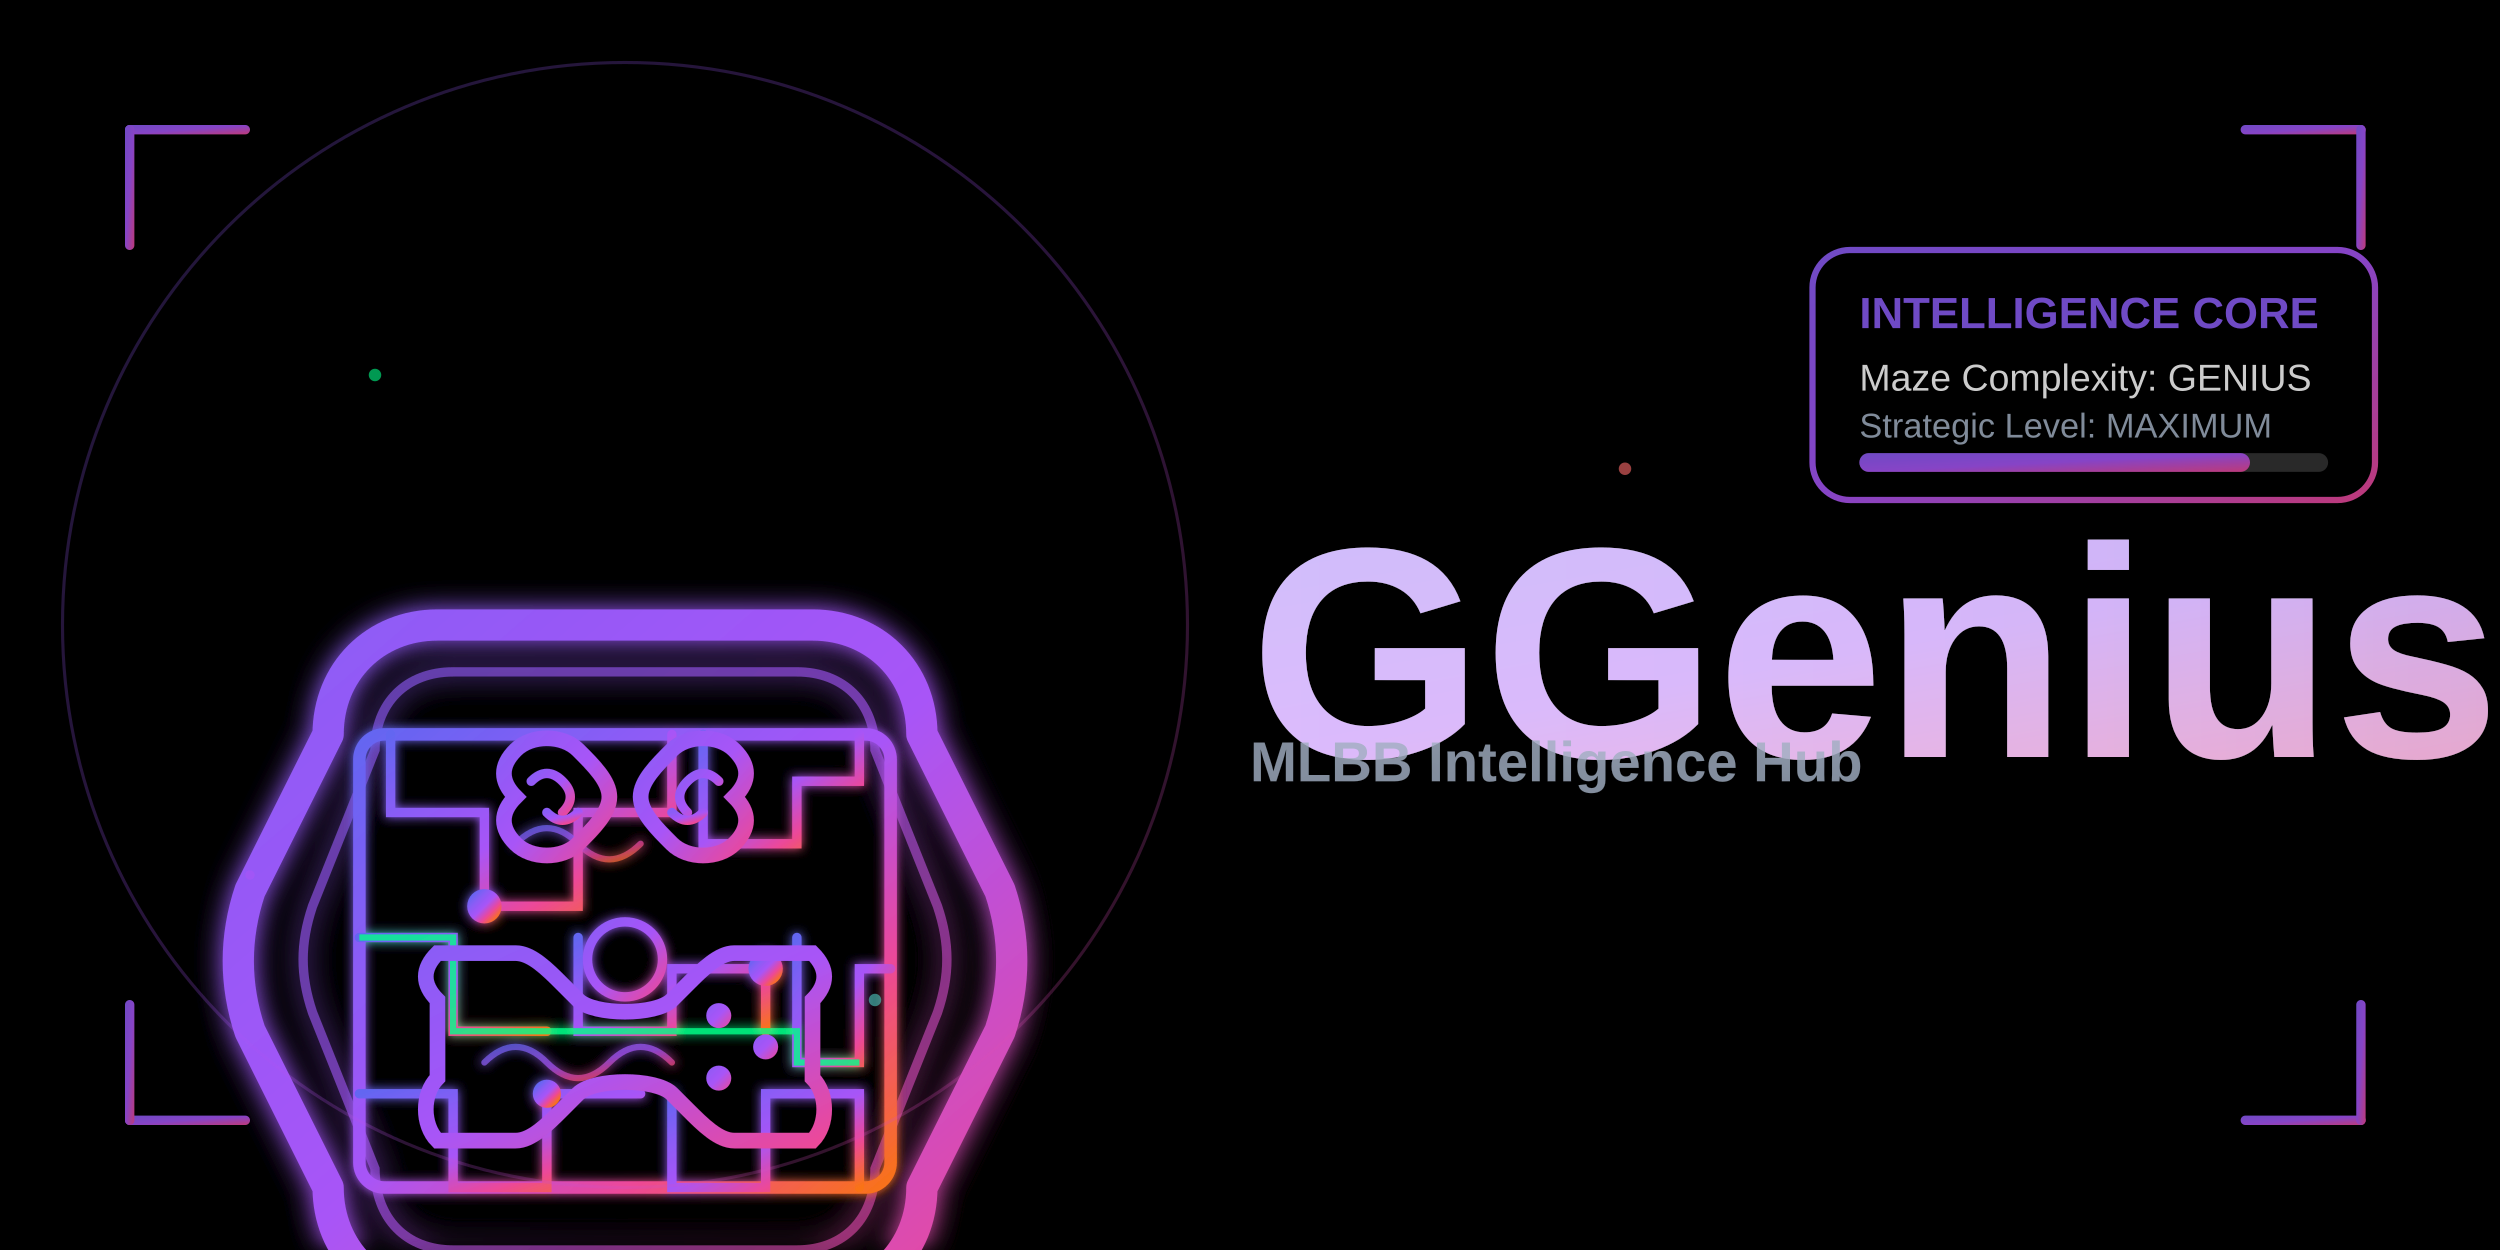
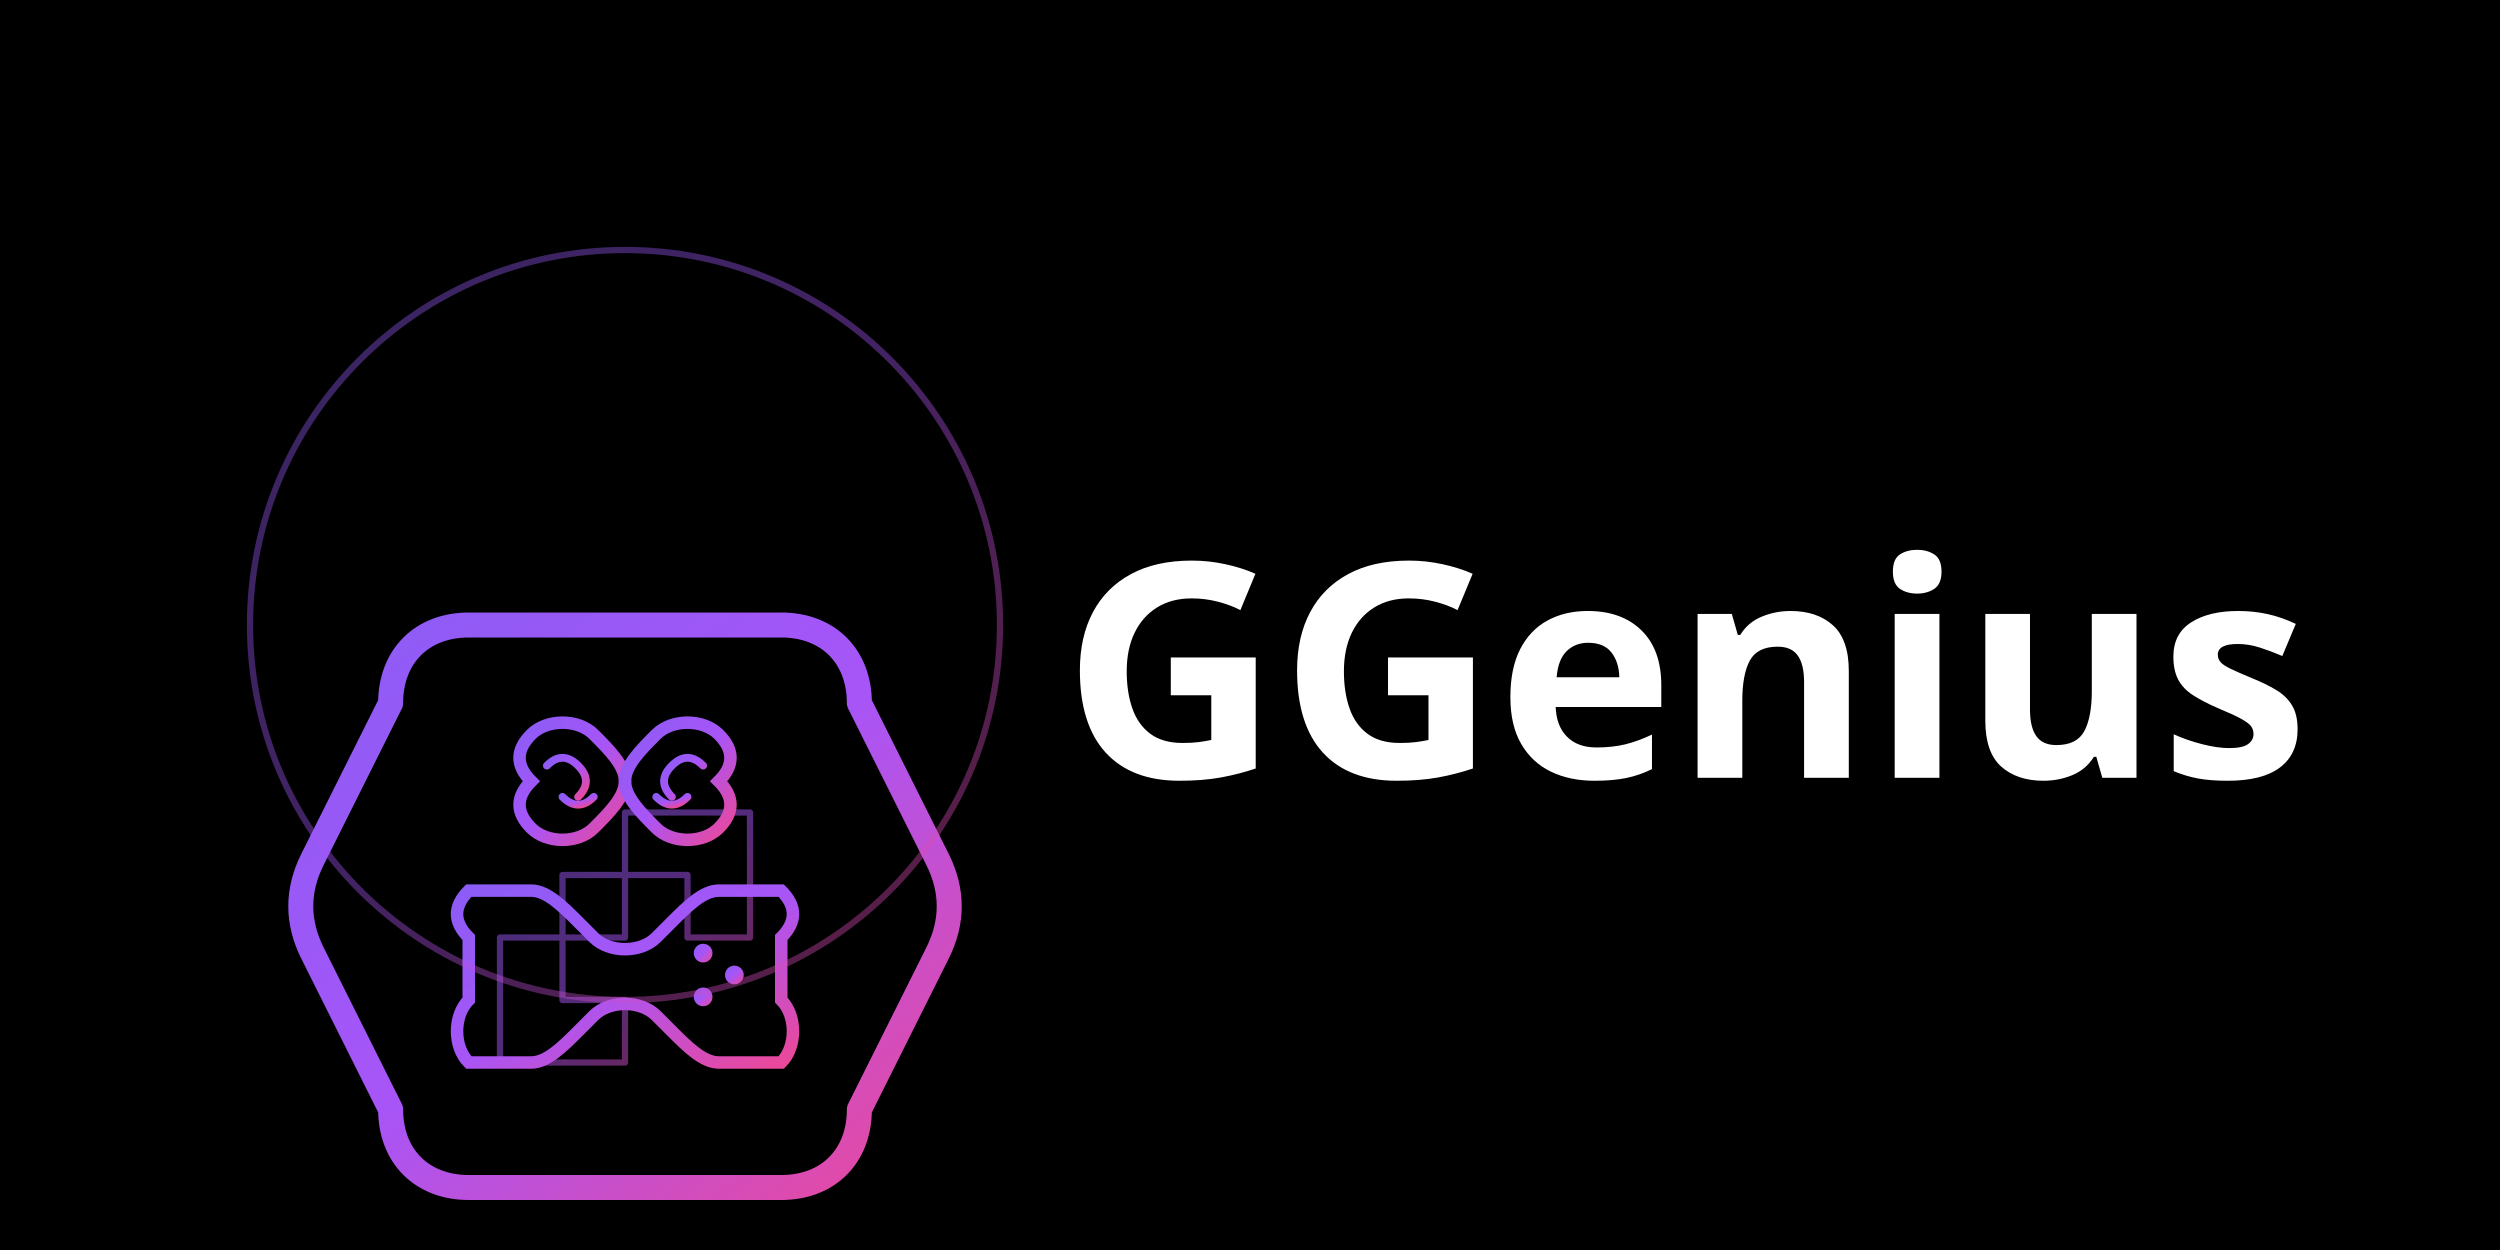
<svg xmlns="http://www.w3.org/2000/svg" width="800" height="400" viewBox="0 0 800 400">
  <defs>
    <linearGradient id="ggenius-gradient" x1="0%" y1="0%" x2="100%" y2="100%">
-       <stop offset="0%" stop-color="#8B5CF6">
-         <animate attributeName="stop-color" values="#8B5CF6;#A855F7;#8B5CF6" dur="6s" repeatCount="indefinite" />
-       </stop>
+       <stop offset="0%" stop-color="#8B5CF6" />
      <stop offset="50%" stop-color="#A855F7" />
-       <stop offset="100%" stop-color="#EC4899">
-         <animate attributeName="stop-color" values="#EC4899;#F97316;#EC4899" dur="6s" repeatCount="indefinite" />
-       </stop>
+       <stop offset="100%" stop-color="#EC4899" />
    </linearGradient>
-     <linearGradient id="maze-intelligence" x1="0%" y1="0%" x2="100%" y2="100%">
-       <stop offset="0%" stop-color="#6366F1" />
-       <stop offset="25%" stop-color="#8B5CF6" />
-       <stop offset="50%" stop-color="#A855F7" />
-       <stop offset="75%" stop-color="#EC4899" />
-       <stop offset="100%" stop-color="#F97316" />
-     </linearGradient>
-     <linearGradient id="text-gradient" x1="0%" y1="0%" x2="100%" y2="0%">
-       <stop offset="0%" stop-color="#FFFFFF" />
-       <stop offset="50%" stop-color="#F8FAFC" />
-       <stop offset="100%" stop-color="#E2E8F0" />
-     </linearGradient>
-     <filter id="premium-glow" x="-50%" y="-50%" width="200%" height="200%">
-       <feGaussianBlur stdDeviation="4" result="coloredBlur" />
-       <feMerge>
-         <feMergeNode in="coloredBlur" />
-         <feMergeNode in="SourceGraphic" />
-       </feMerge>
-     </filter>
-     <filter id="maze-glow" x="-20%" y="-20%" width="140%" height="140%">
-       <feGaussianBlur stdDeviation="1.5" result="coloredBlur" />
-       <feMerge>
-         <feMergeNode in="coloredBlur" />
-         <feMergeNode in="SourceGraphic" />
-       </feMerge>
-     </filter>
-     <filter id="text-shadow" x="-50%" y="-50%" width="200%" height="200%">
-       <feDropShadow dx="2" dy="2" stdDeviation="3" flood-color="#000000" flood-opacity="0.5" />
-     </filter>
-     <filter id="logo-shadow" x="-30%" y="-30%" width="160%" height="160%">
-       <feDropShadow dx="0" dy="4" stdDeviation="8" flood-color="#000000" flood-opacity="0.3" />
-     </filter>
  </defs>
  <rect width="800" height="400" fill="#000000" />
-   <g id="logo-container" transform="translate(80, 200)" filter="url(#logo-shadow)">
-     <g id="hexagon-frame" filter="url(#premium-glow)">
-       <path d="         M120,0         L180,0         C200,0 215,15 215,35         L240,85         C245,100 245,115 240,130         L215,180         C215,200 200,215 180,215         L120,215         L60,215         C40,215 25,200 25,180         L0,130         C-5,115 -5,100 0,85         L25,35         C25,15 40,0 60,0         L120,0         Z" fill="none" stroke="url(#ggenius-gradient)" stroke-width="10" stroke-linecap="round" stroke-linejoin="round" />
-       <path d="         M120,15         L175,15         C190,15 200,25 200,40         L220,90         C224,102 224,112 220,124         L200,174         C200,190 190,200 175,200         L120,200         L65,200         C50,200 40,190 40,174         L20,124         C16,112 16,102 20,90         L40,40         C40,25 50,15 65,15         L120,15         Z" fill="none" stroke="url(#ggenius-gradient)" stroke-width="3" opacity="0.6" />
-     </g>
-     <g id="intelligence-maze" filter="url(#maze-glow)">
-       <rect x="35" y="35" width="170" height="145" fill="none" stroke="url(#maze-intelligence)" stroke-width="4" rx="8" />
-       <g id="maze-paths" stroke="url(#maze-intelligence)" stroke-width="3" fill="none" stroke-linecap="round">
-         <path d="M45,35 L45,60 L75,60 L75,90 L105,90 L105,60 L135,60 L135,35" />
-         <path d="M145,35 L145,70 L175,70 L175,50 L195,50 L195,35" />
-         <path d="M35,100 L65,100 L65,130 L95,130" />
-         <path d="M105,100 L105,130 L135,130 L135,110 L165,110 L165,130" />
-         <path d="M175,100 L175,140 L195,140 L195,110 L205,110" />
-         <path d="M35,150 L65,150 L65,180 L95,180 L95,150 L125,150" />
-         <path d="M135,150 L135,180 L165,180 L165,150 L195,150 L195,180" />
-         <circle cx="120" cy="107" r="12" stroke="url(#ggenius-gradient)" stroke-width="3" fill="none">
-           <animate attributeName="r" values="12;18;12" dur="4s" repeatCount="indefinite" />
-           <animate attributeName="opacity" values="0.7;1;0.7" dur="4s" repeatCount="indefinite" />
-         </circle>
-         <g id="decision-nodes">
-           <circle cx="75" cy="90" r="4" fill="url(#maze-intelligence)">
-             <animate attributeName="opacity" values="0.6;1;0.6" dur="2.5s" repeatCount="indefinite" />
-           </circle>
-           <circle cx="165" cy="110" r="4" fill="url(#maze-intelligence)">
-             <animate attributeName="opacity" values="1;0.6;1" dur="3s" repeatCount="indefinite" />
-           </circle>
-           <circle cx="95" cy="150" r="3" fill="url(#maze-intelligence)">
-             <animate attributeName="opacity" values="0.8;1;0.8" dur="2.2s" repeatCount="indefinite" />
-           </circle>
-         </g>
-         <g id="neural-paths" opacity="0.7">
-           <path d="M85,70 Q95,60 105,70 Q115,80 125,70" stroke="url(#maze-intelligence)" stroke-width="2">
-             <animate attributeName="d" values="M85,70 Q95,60 105,70 Q115,80 125,70;M85,70 Q95,80 105,70 Q115,60 125,70;M85,70 Q95,60 105,70 Q115,80 125,70" dur="5s" repeatCount="indefinite" />
-           </path>
-           <path d="M75,140 Q85,130 95,140 Q105,150 115,140 Q125,130 135,140" stroke="url(#maze-intelligence)" stroke-width="2" />
-         </g>
-       </g>
-       <g id="solution-path" stroke="#00FF88" stroke-width="2" fill="none" opacity="0.8">
-         <path d="M35,100 L65,100 L65,130 L95,130 L105,130 L135,130 L165,130 L175,130 L175,140 L195,140">
-           <animate attributeName="stroke-dasharray" values="0,1000;300,1000;0,1000" dur="10s" repeatCount="indefinite" />
-           <animate attributeName="opacity" values="0.8;1;0.8" dur="5s" repeatCount="indefinite" />
-         </path>
-       </g>
-     </g>
-     <g id="brain-intelligence">
-       <path d="         M85,55 C80,50 80,45 85,40         C90,35 100,35 105,40         C110,45 115,50 115,55         C115,60 110,65 105,70         C100,75 90,75 85,70         C80,65 80,60 85,55 Z" fill="none" stroke="url(#ggenius-gradient)" stroke-width="5" stroke-linecap="round" />
-       <path d="         M155,55 C160,50 160,45 155,40         C150,35 140,35 135,40         C130,45 125,50 125,55         C125,60 130,65 135,70         C140,75 150,75 155,70         C160,65 160,60 155,55 Z" fill="none" stroke="url(#ggenius-gradient)" stroke-width="5" stroke-linecap="round" />
-       <line x1="120" y1="40" x2="120" y2="70" stroke="url(#ggenius-gradient)" stroke-width="4" stroke-linecap="round" />
-       <path d="M90,50 Q95,45 100,50 Q105,55 100,60" fill="none" stroke="url(#ggenius-gradient)" stroke-width="3" stroke-linecap="round" />
-       <path d="M95,60 Q100,65 105,60" fill="none" stroke="url(#ggenius-gradient)" stroke-width="3" stroke-linecap="round" />
-       <path d="M150,50 Q145,45 140,50 Q135,55 140,60" fill="none" stroke="url(#ggenius-gradient)" stroke-width="3" stroke-linecap="round" />
-       <path d="M145,60 Q140,65 135,60" fill="none" stroke="url(#ggenius-gradient)" stroke-width="3" stroke-linecap="round" />
-     </g>
-     <g id="gaming-controller">
-       <path d="         M60,120 C55,115 55,110 60,105         L85,105 C90,105 95,110 100,115         L105,120 C110,125 130,125 135,120         L140,115 C145,110 150,105 155,105         L180,105 C185,110 185,115 180,120         L180,145 C185,150 185,160 180,165         L155,165 C150,165 145,160 140,155         L135,150 C130,145 110,145 105,150         L100,155 C95,160 90,165 85,165         L60,165 C55,160 55,150 60,145         L60,120 Z" fill="none" stroke="url(#ggenius-gradient)" stroke-width="5" stroke-linecap="round" />
-       <line x1="78" y1="135" x2="102" y2="135" stroke="url(#ggenius-gradient)" stroke-width="5" stroke-linecap="round" />
-       <line x1="90" y1="123" x2="90" y2="147" stroke="url(#ggenius-gradient)" stroke-width="5" stroke-linecap="round" />
-       <circle cx="150" cy="125" r="4" fill="url(#ggenius-gradient)" />
-       <circle cx="165" cy="135" r="4" fill="url(#ggenius-gradient)" />
-       <circle cx="150" cy="145" r="4" fill="url(#ggenius-gradient)" />
-     </g>
+   <g transform="translate(100, 200)">
+     <path d="       M100,0       L150,0       C165,0 175,10 175,25       L200,75       C205,85 205,95 200,105       L175,155       C175,170 165,180 150,180       L100,180       L50,180       C35,180 25,170 25,155       L0,105       C-5,95 -5,85 0,75       L25,25       C25,10 35,0 50,0       L100,0       Z" fill="none" stroke="url(#ggenius-gradient)" stroke-width="8" stroke-linecap="round" stroke-linejoin="round" />
  </g>
-   <g id="ggenius-text" transform="translate(400, 200)" filter="url(#text-shadow)">
-     <text x="0" y="15" font-family="Arial, Helvetica, sans-serif" font-size="96" font-weight="900" fill="url(#text-gradient)" text-anchor="start" dominant-baseline="middle">GGenius</text>
-     <text x="0" y="15" font-family="Arial, Helvetica, sans-serif" font-size="96" font-weight="900" fill="url(#ggenius-gradient)" text-anchor="start" dominant-baseline="middle" opacity="0.4">GGenius</text>
-     <text x="0" y="50" font-family="Arial, Helvetica, sans-serif" font-size="18" font-weight="600" fill="#A0AEC0" text-anchor="start" opacity="0.8">MLBB Intelligence Hub</text>
+   <g transform="translate(100, 200)">
+     <path d="       M100,60       L140,60       L140,100       L120,100       L120,80       L80,80       L80,120       L100,120       L100,140       L60,140       L60,100       L100,100       L100,60       Z" fill="none" stroke="url(#ggenius-gradient)" stroke-width="2" stroke-linecap="round" stroke-linejoin="round" opacity="0.5" />
  </g>
-   <g id="enhancement-effects" opacity="0.6">
-     <circle cx="200" cy="200" r="180" fill="none" stroke="url(#ggenius-gradient)" stroke-width="1" opacity="0.4">
-       <animate attributeName="r" values="180;200;180" dur="6s" repeatCount="indefinite" />
-       <animate attributeName="opacity" values="0.4;0.8;0.4" dur="6s" repeatCount="indefinite" />
-     </circle>
-     <g id="excellence-points">
-       <circle cx="120" cy="120" r="2" fill="#00FF88">
-         <animate attributeName="opacity" values="0.5;1;0.5" dur="3s" repeatCount="indefinite" />
-       </circle>
-       <circle cx="520" cy="150" r="2" fill="#FF6B6B">
-         <animate attributeName="opacity" values="0.4;0.9;0.4" dur="2.5s" repeatCount="indefinite" />
-       </circle>
-       <circle cx="280" cy="320" r="2" fill="#4ECDC4">
-         <animate attributeName="opacity" values="0.6;1;0.6" dur="3.5s" repeatCount="indefinite" />
-       </circle>
-       <circle cx="80" cy="280" r="1.5" fill="#A855F7">
-         <animate attributeName="opacity" values="0.3;0.8;0.3" dur="2.8s" repeatCount="indefinite" />
-       </circle>
-     </g>
+   <g transform="translate(100, 200)">
+     <path d="       M70,50 C65,45 65,40 70,35       C75,30 85,30 90,35       C95,40 100,45 100,50       C100,55 95,60 90,65       C85,70 75,70 70,65       C65,60 65,55 70,50 Z" fill="none" stroke="url(#ggenius-gradient)" stroke-width="4" stroke-linecap="round" />
+     <path d="       M130,50 C135,45 135,40 130,35       C125,30 115,30 110,35       C105,40 100,45 100,50       C100,55 105,60 110,65       C115,70 125,70 130,65       C135,60 135,55 130,50 Z" fill="none" stroke="url(#ggenius-gradient)" stroke-width="4" stroke-linecap="round" />
+     <line x1="100" y1="35" x2="100" y2="65" stroke="url(#ggenius-gradient)" stroke-width="3" stroke-linecap="round" />
+     <path d="M75,45 Q80,40 85,45 Q90,50 85,55" fill="none" stroke="url(#ggenius-gradient)" stroke-width="2.5" stroke-linecap="round" />
+     <path d="M80,55 Q85,60 90,55" fill="none" stroke="url(#ggenius-gradient)" stroke-width="2.5" stroke-linecap="round" />
+     <path d="M125,45 Q120,40 115,45 Q110,50 115,55" fill="none" stroke="url(#ggenius-gradient)" stroke-width="2.5" stroke-linecap="round" />
+     <path d="M120,55 Q115,60 110,55" fill="none" stroke="url(#ggenius-gradient)" stroke-width="2.5" stroke-linecap="round" />
  </g>
-   <g id="brand-accents" opacity="0.8">
-     <rect x="40" y="40" width="40" height="3" rx="1.5" fill="url(#ggenius-gradient)" />
-     <rect x="40" y="40" width="3" height="40" rx="1.5" fill="url(#ggenius-gradient)" />
-     <rect x="717" y="40" width="40" height="3" rx="1.5" fill="url(#ggenius-gradient)" />
-     <rect x="754" y="40" width="3" height="40" rx="1.5" fill="url(#ggenius-gradient)" />
-     <rect x="40" y="357" width="40" height="3" rx="1.5" fill="url(#ggenius-gradient)" />
-     <rect x="40" y="320" width="3" height="40" rx="1.5" fill="url(#ggenius-gradient)" />
-     <rect x="717" y="357" width="40" height="3" rx="1.5" fill="url(#ggenius-gradient)" />
-     <rect x="754" y="320" width="3" height="40" rx="1.5" fill="url(#ggenius-gradient)" />
+   <g transform="translate(100, 200)">
+     <path d="       M50,100 C45,95 45,90 50,85       L70,85 C75,85 80,90 85,95       L90,100 C95,105 105,105 110,100       L115,95 C120,90 125,85 130,85       L150,85 C155,90 155,95 150,100       L150,120 C155,125 155,135 150,140       L130,140 C125,140 120,135 115,130       L110,125 C105,120 95,120 90,125       L85,130 C80,135 75,140 70,140       L50,140 C45,135 45,125 50,120       L50,100 Z" fill="none" stroke="url(#ggenius-gradient)" stroke-width="4" stroke-linecap="round" />
+     <line x1="65" y1="112" x2="85" y2="112" stroke="url(#ggenius-gradient)" stroke-width="4" stroke-linecap="round" />
+     <line x1="75" y1="102" x2="75" y2="122" stroke="url(#ggenius-gradient)" stroke-width="4" stroke-linecap="round" />
+     <circle cx="125" cy="105" r="3" fill="url(#ggenius-gradient)" />
+     <circle cx="135" cy="112" r="3" fill="url(#ggenius-gradient)" />
+     <circle cx="125" cy="119" r="3" fill="url(#ggenius-gradient)" />
  </g>
-   <g id="status-panel" transform="translate(580, 80)" opacity="0.8">
-     <rect x="0" y="0" width="180" height="80" rx="12" fill="rgba(0,0,0,0.5)" stroke="url(#ggenius-gradient)" stroke-width="2" />
-     <text x="15" y="25" fill="#8B5CF6" font-family="Arial, sans-serif" font-size="14" font-weight="bold">INTELLIGENCE CORE</text>
-     <text x="15" y="45" fill="#FFFFFF" font-family="Arial, sans-serif" font-size="12">Maze Complexity: GENIUS</text>
-     <text x="15" y="60" fill="#A0AEC0" font-family="Arial, sans-serif" font-size="11">Strategic Level: MAXIMUM</text>
-     <rect x="15" y="65" width="150" height="6" rx="3" fill="rgba(255,255,255,0.2)" />
-     <rect x="15" y="65" width="125" height="6" rx="3" fill="url(#ggenius-gradient)">
-       <animate attributeName="width" values="125;150;125" dur="5s" repeatCount="indefinite" />
-     </rect>
+   <g transform="translate(340, 215)">
+     <text x="0" y="0" font-family="Montserrat, sans-serif" font-size="96" font-weight="bold" fill="#FFFFFF" text-anchor="start" dominant-baseline="middle">GGenius</text>
+   </g>
+   <g opacity="0.4">
+     <circle cx="200" cy="200" r="120" fill="none" stroke="url(#ggenius-gradient)" stroke-width="2" />
  </g>
</svg>
